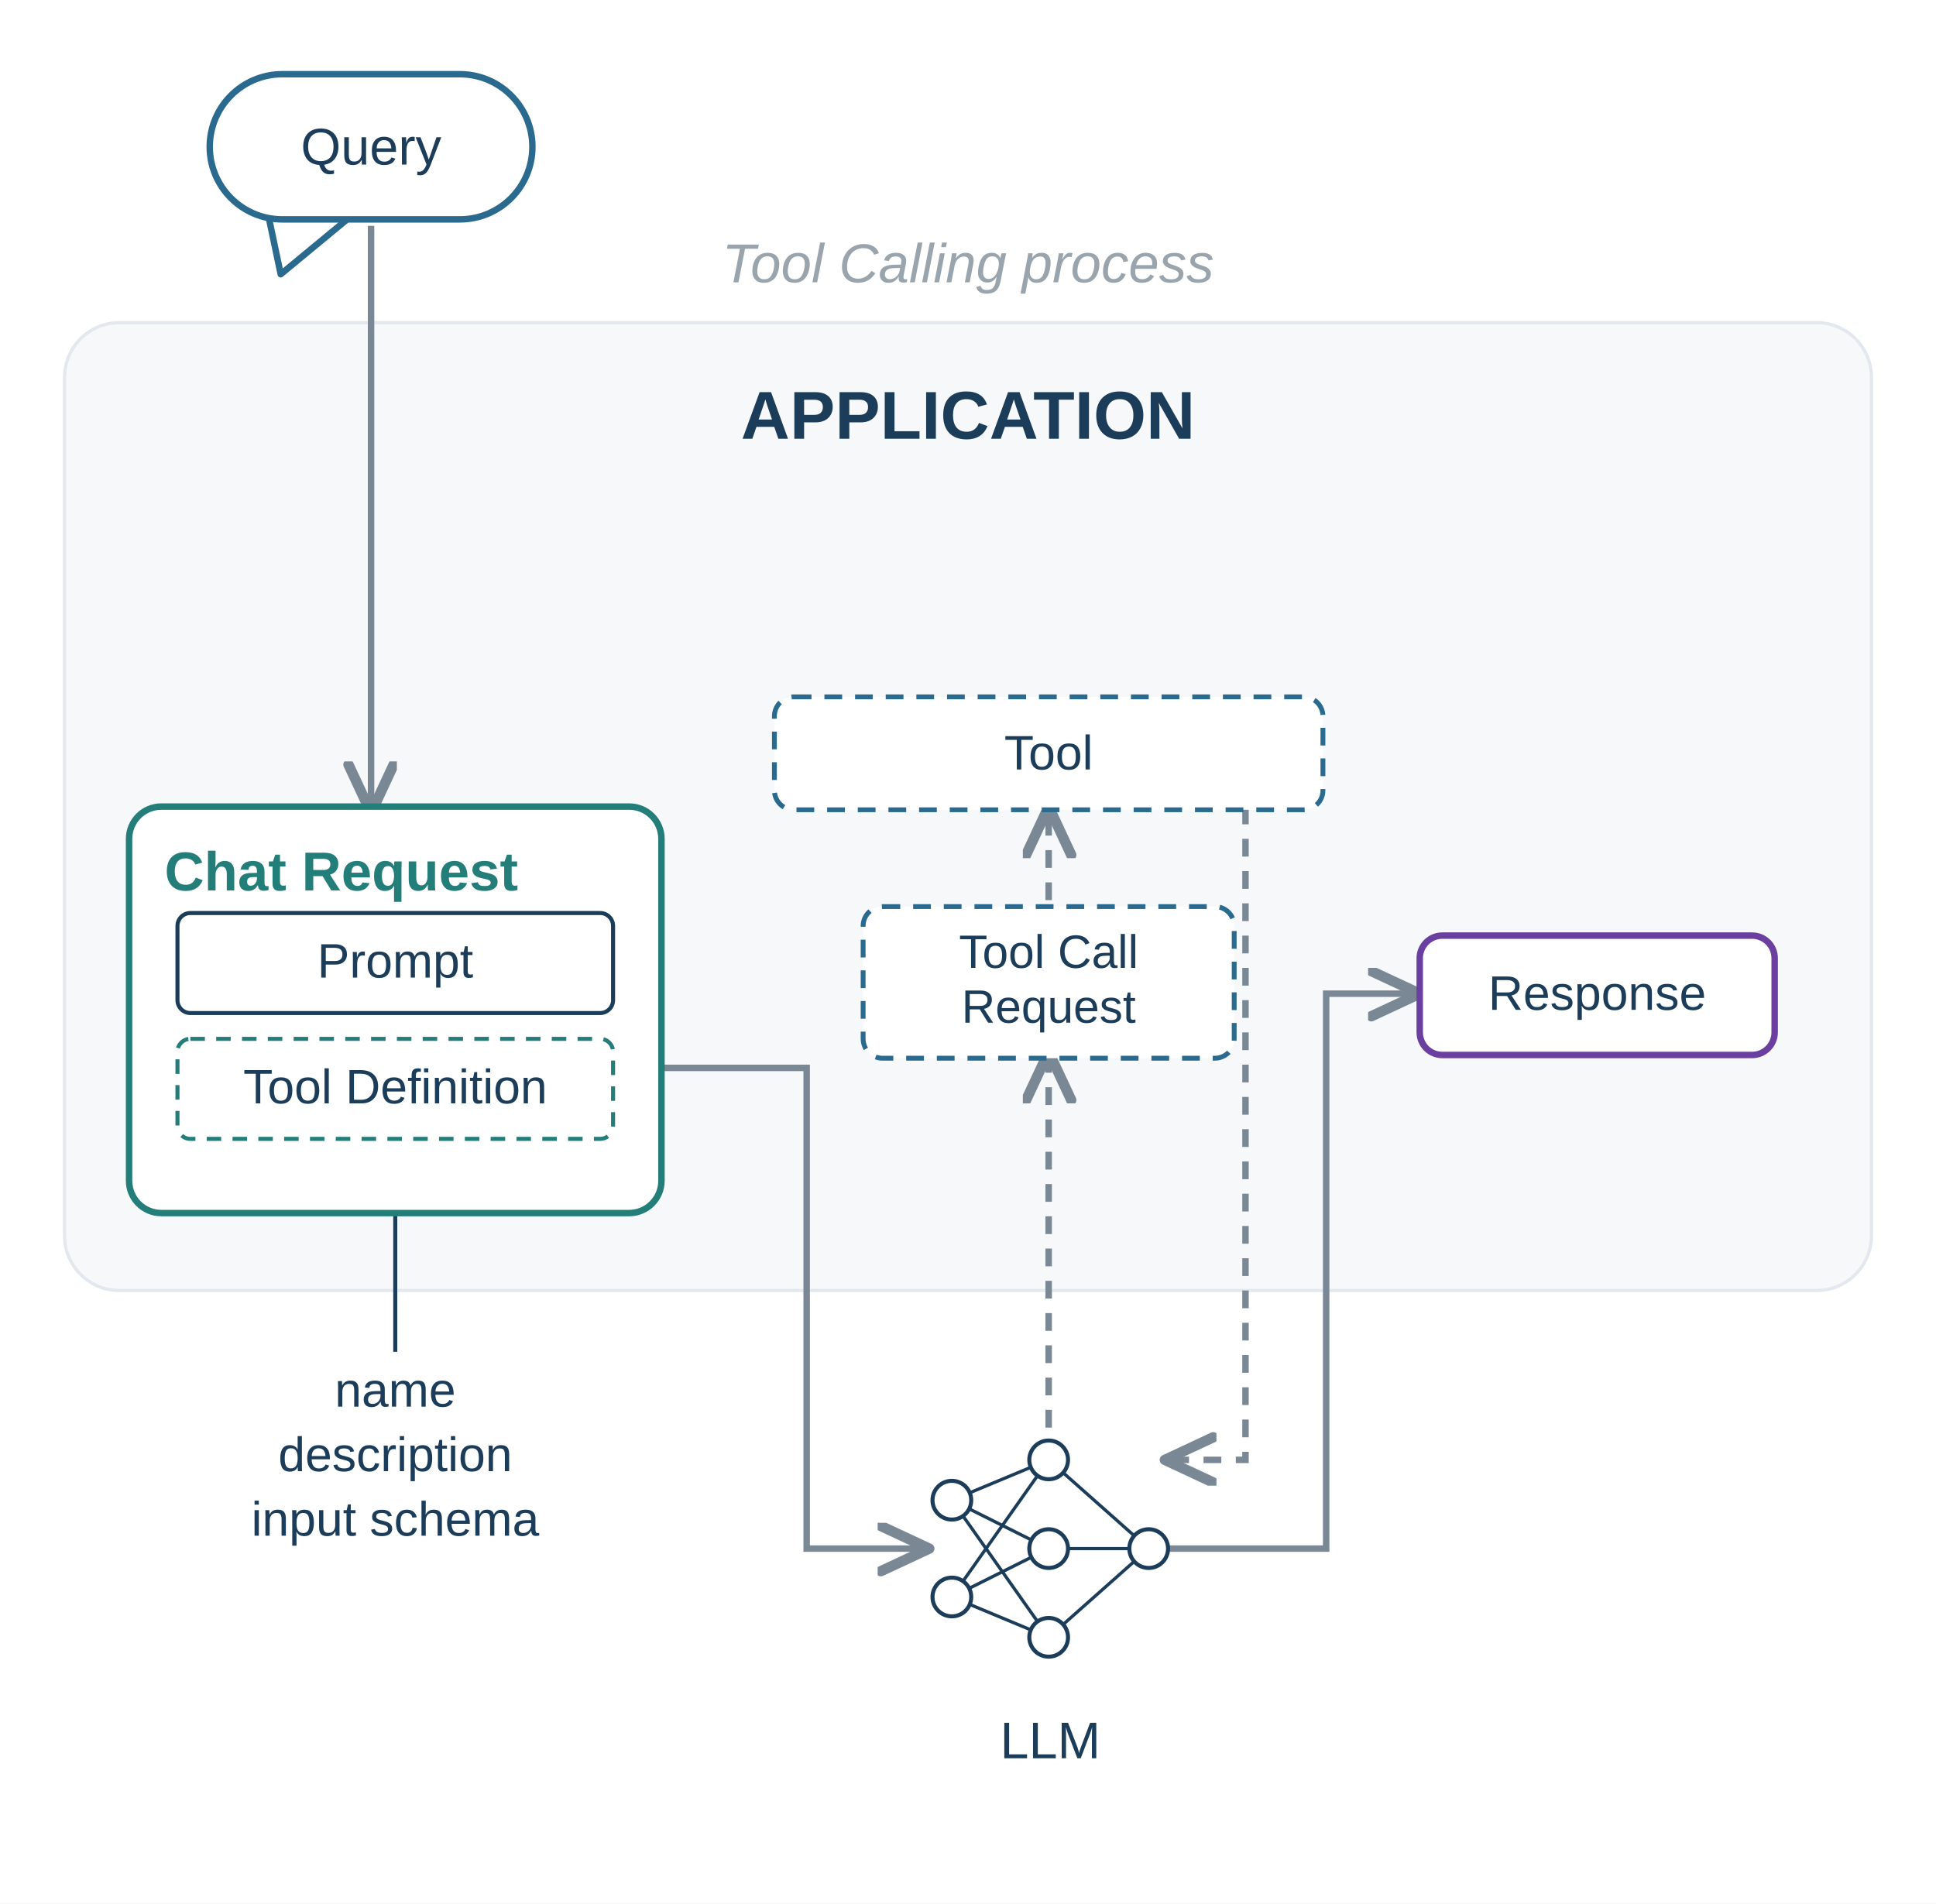
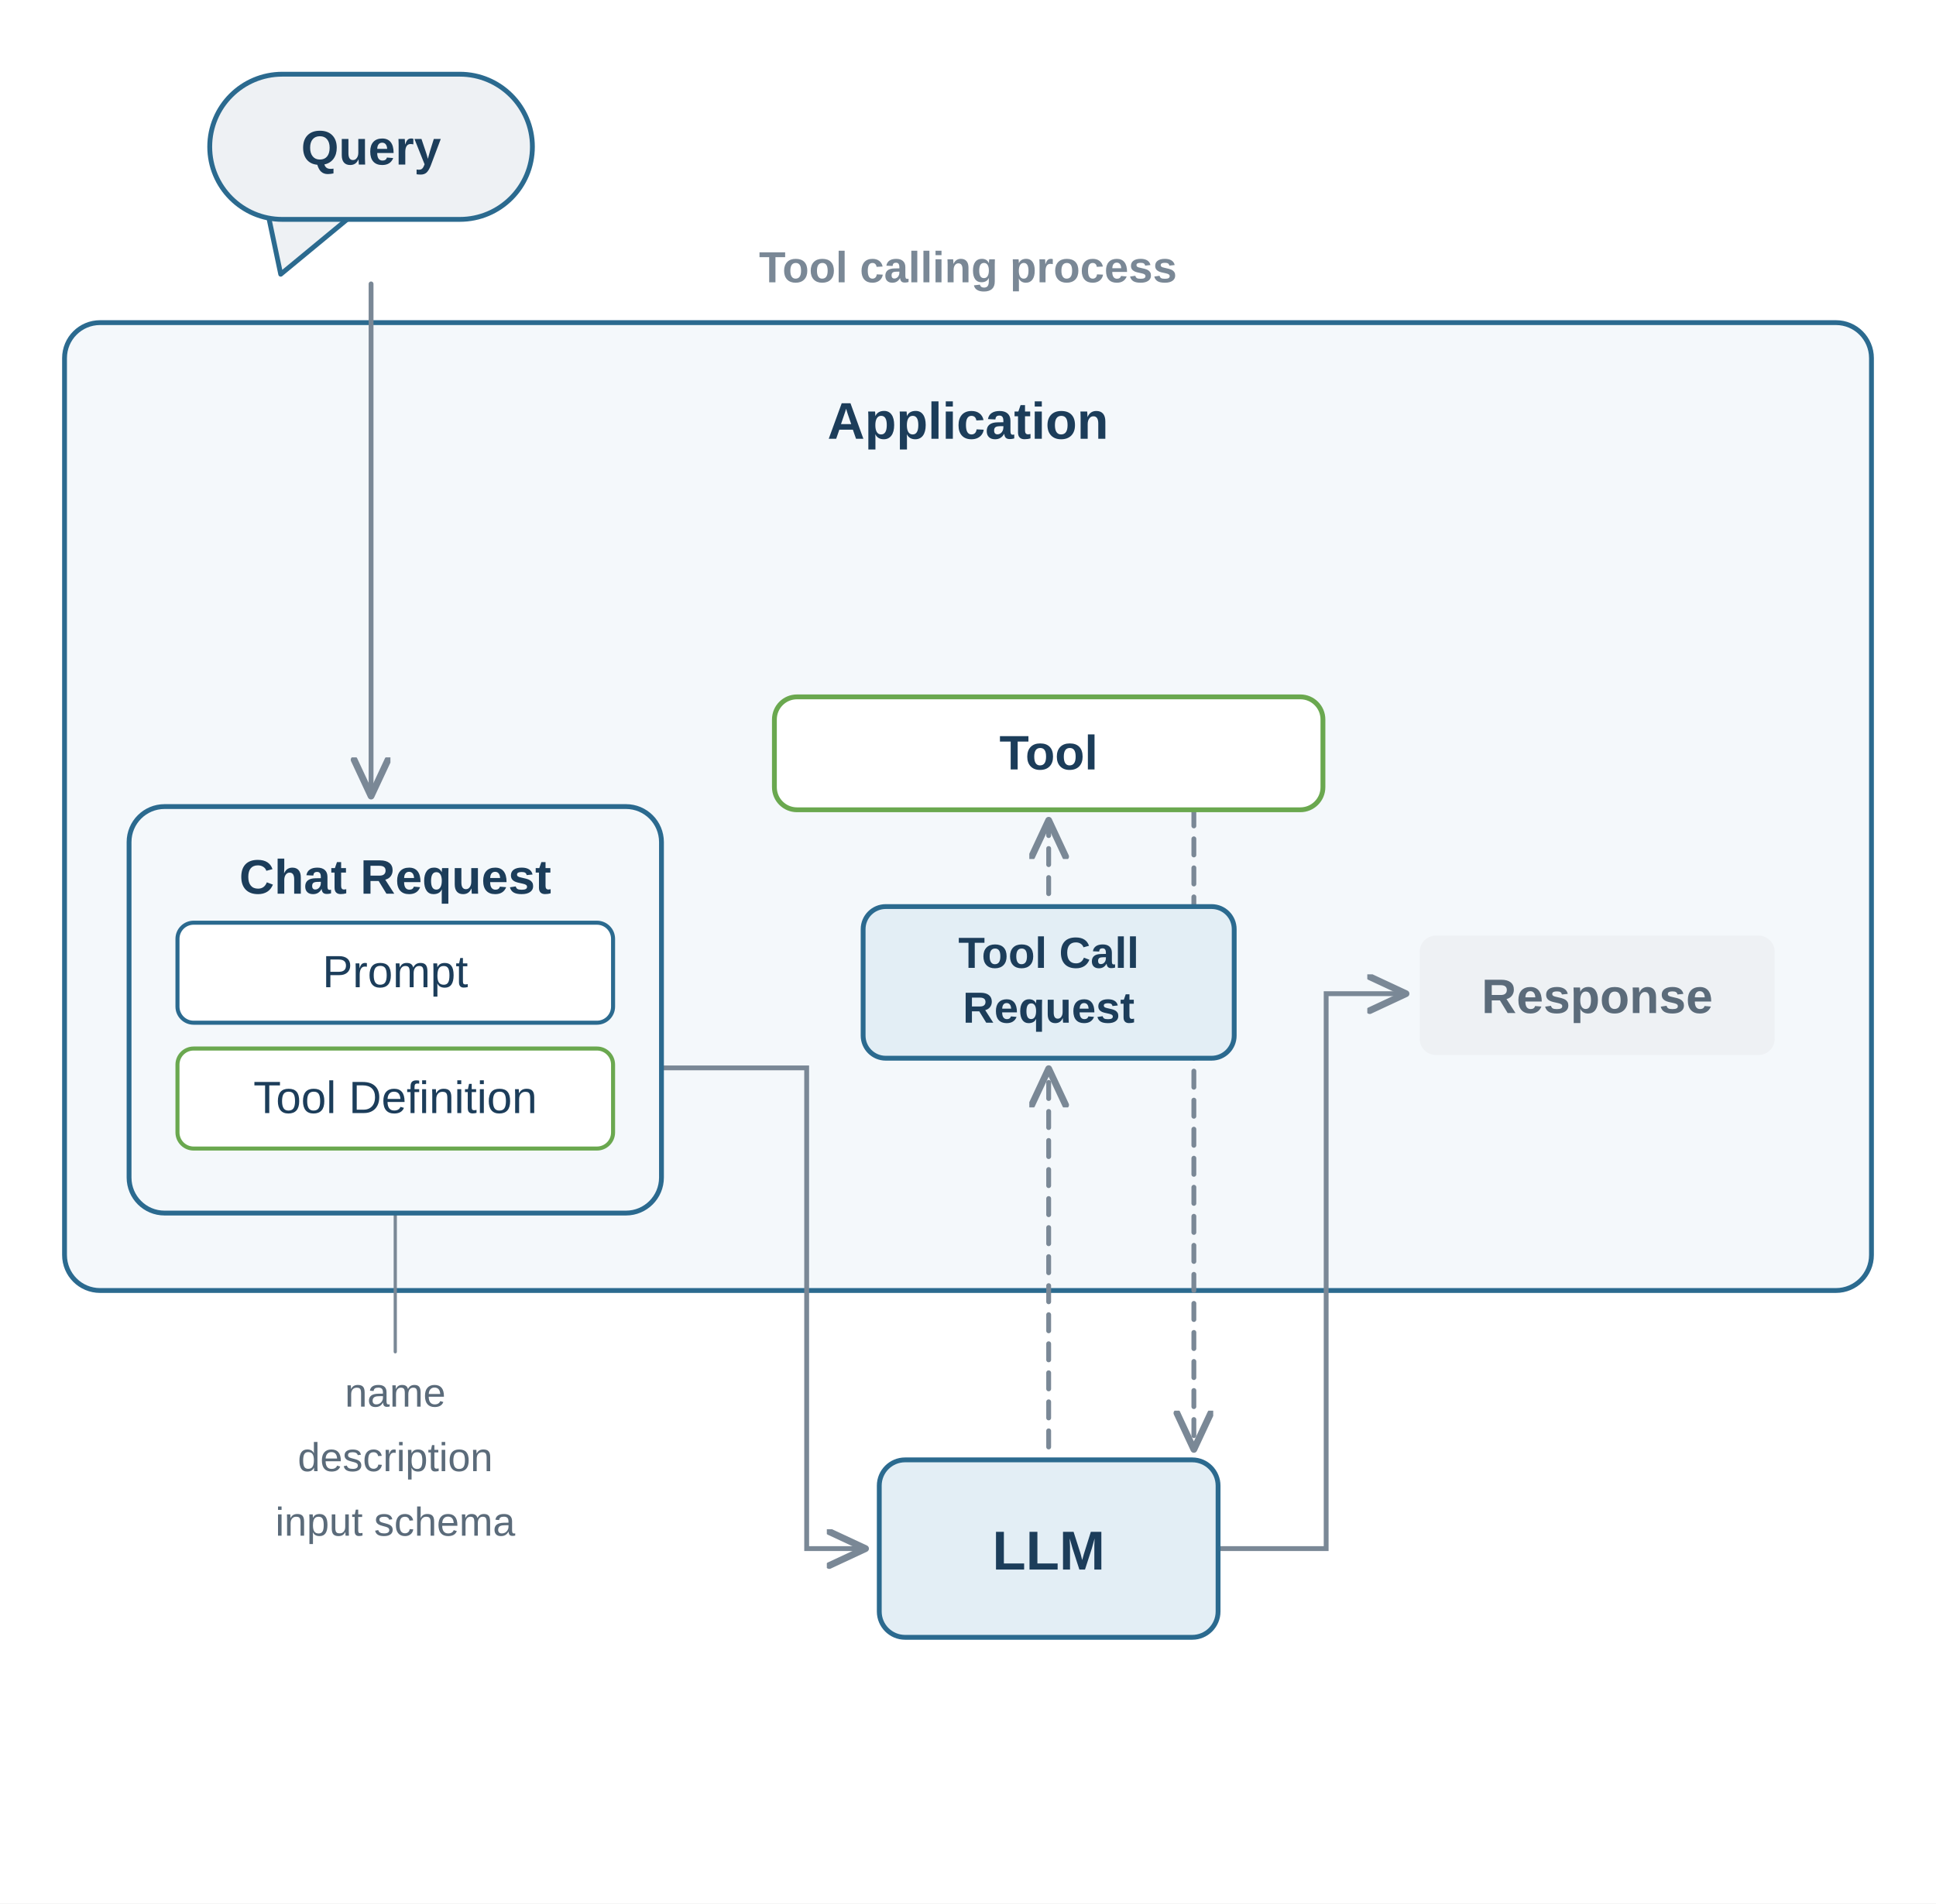
<svg xmlns="http://www.w3.org/2000/svg" viewBox="0 0 1200 1180" font-family="'Helvetica Neue', Arial, sans-serif">
  <defs>
-     <marker id="g" markerWidth="10" markerHeight="10" refX="7" refY="4" orient="auto" markerUnits="strokeWidth">
-       <path d="M0.5,0.5 L8,4 L0.5,7.5" fill="none" stroke="#7a8896" stroke-width="1.6" stroke-linecap="round" stroke-linejoin="round" />
+     <marker id="arrow" markerWidth="9" markerHeight="9" refX="7.5" refY="4" orient="auto" markerUnits="strokeWidth">
+       <path d="M0.5,0.5 L8,4 L0.5,7.5" fill="none" stroke="#7a8896" stroke-width="1.4" stroke-linecap="round" stroke-linejoin="round" />
    </marker>
  </defs>
  <rect x="0" y="0" width="1200" height="1180" fill="#ffffff" />
-   <text x="600" y="175" text-anchor="middle" font-style="italic" font-size="34" fill="#9aa4ad">Tool Calling process</text>
-   <rect x="40" y="200" width="1120" height="600" rx="34" fill="#f6f8fa" stroke="#e2e8ee" stroke-width="2" />
-   <text x="600" y="272" text-anchor="middle" font-size="42" font-weight="800" fill="#1c3d5a">APPLICATION</text>
-   <g stroke="#7a8896" stroke-width="4" fill="none">
-     <path d="M230,140 V500" marker-end="url(#g)" />
-     <path d="M410,662 H500 V960 H572" marker-end="url(#g)" />
-     <path d="M712,960 H822 V616 H876" marker-end="url(#g)" />
+   <text x="600" y="175" text-anchor="middle" font-size="27" font-weight="600" fill="#7a8896">Tool calling process</text>
+   <rect x="40" y="200" width="1120" height="600" rx="22" fill="#f4f8fb" stroke="#2b6a8f" stroke-width="3" />
+   <text x="600" y="272" text-anchor="middle" font-size="32" font-weight="700" fill="#1c3d5a">Application</text>
+   <g stroke="#7a8896" stroke-width="3" fill="none" stroke-linecap="round" marker-end="url(#arrow)">
+     <path d="M230,176 L230,492" />
+     <path d="M410,662 L500,662 L500,960 L535,960" />
+     <path d="M755,960 L822,960 L822,616 L870,616" />
  </g>
-   <g stroke="#7a8896" stroke-width="4" fill="none" stroke-dasharray="11 9">
-     <path d="M650,905 V656" marker-end="url(#g)" />
-     <path d="M650,558 V504" marker-end="url(#g)" />
-     <path d="M772,500 V905 H726" marker-end="url(#g)" />
+   <g stroke="#7a8896" stroke-width="3" fill="none" stroke-linecap="round" stroke-dasharray="10 8" marker-end="url(#arrow)">
+     <path d="M650,897 L650,664" />
+     <path d="M650,554 L650,510" />
+     <path d="M740,502 L740,897" />
  </g>
-   <path d="M245,700 V838" stroke="#1c3d5a" stroke-width="2.5" fill="none" />
-   <path d="M166,132 L220,132 L174,170 Z" fill="#ffffff" stroke="#2b6a8f" stroke-width="4" stroke-linejoin="round" />
-   <rect x="130" y="46" width="200" height="90" rx="45" fill="#ffffff" stroke="#2b6a8f" stroke-width="4" />
-   <text x="230" y="102" text-anchor="middle" font-size="32" fill="#1c3d5a">Query</text>
-   <rect x="80" y="500" width="330" height="252" rx="20" fill="#ffffff" stroke="#237e7a" stroke-width="4" />
-   <text x="102" y="552" font-size="34" font-weight="700" fill="#237e7a">Chat Request</text>
-   <rect x="110" y="566" width="270" height="62" rx="8" fill="#ffffff" stroke="#1c3d5a" stroke-width="2.5" />
-   <text x="245" y="606" text-anchor="middle" font-size="30" fill="#1c3d5a">Prompt</text>
-   <rect x="110" y="644" width="270" height="62" rx="8" fill="#ffffff" stroke="#237e7a" stroke-width="2.5" stroke-dasharray="9 7" />
-   <text x="245" y="684" text-anchor="middle" font-size="30" fill="#1c3d5a">Tool Definition</text>
-   <g text-anchor="middle" font-size="30" fill="#1c3d5a">
+   <path d="M245,706 L245,838" stroke="#7a8896" stroke-width="2" fill="none" stroke-linecap="round" />
+   <path d="M166,132 L220,132 L174,170 Z" fill="#eef1f4" stroke="#2b6a8f" stroke-width="3" stroke-linejoin="round" />
+   <rect x="130" y="46" width="200" height="90" rx="45" fill="#eef1f4" stroke="#2b6a8f" stroke-width="3" />
+   <text x="230" y="102" text-anchor="middle" font-size="30" font-weight="700" fill="#1c3d5a">Query</text>
+   <rect x="80" y="500" width="330" height="252" rx="22" fill="#f4f8fb" stroke="#2b6a8f" stroke-width="3" />
+   <text x="245" y="554" text-anchor="middle" font-size="30" font-weight="700" fill="#1c3d5a">Chat Request</text>
+   <rect x="110" y="572" width="270" height="62" rx="10" fill="#ffffff" stroke="#2b6a8f" stroke-width="2.5" />
+   <text x="245" y="612" text-anchor="middle" font-size="28" fill="#1c3d5a">Prompt</text>
+   <rect x="110" y="650" width="270" height="62" rx="10" fill="#ffffff" stroke="#6aa84f" stroke-width="2.5" />
+   <text x="245" y="690" text-anchor="middle" font-size="28" fill="#1c3d5a">Tool Definition</text>
+   <g text-anchor="middle" font-size="25" fill="#5b6b7a">
    <text x="245" y="872">name</text>
    <text x="245" y="912">description</text>
    <text x="245" y="952">input schema</text>
  </g>
-   <rect x="480" y="432" width="340" height="70" rx="12" fill="#ffffff" stroke="#2b6a8f" stroke-width="3" stroke-dasharray="11 8" />
-   <text x="650" y="477" text-anchor="middle" font-size="30" fill="#1c3d5a">Tool</text>
-   <rect x="535" y="562" width="230" height="94" rx="12" fill="#ffffff" stroke="#2b6a8f" stroke-width="3" stroke-dasharray="11 8" />
-   <text x="650" y="600" text-anchor="middle" font-size="29" fill="#1c3d5a">Tool Call</text>
-   <text x="650" y="634" text-anchor="middle" font-size="29" fill="#1c3d5a">Request</text>
-   <rect x="880" y="580" width="220" height="74" rx="14" fill="#ffffff" stroke="#6b3fa0" stroke-width="4" />
-   <text x="990" y="626" text-anchor="middle" font-size="30" fill="#1c3d5a">Response</text>
-   <g stroke="#1c3d5a" stroke-width="2" fill="none">
-     <line x1="590" y1="930" x2="650" y2="905" />
-     <line x1="590" y1="930" x2="650" y2="960" />
-     <line x1="590" y1="930" x2="650" y2="1015" />
-     <line x1="590" y1="990" x2="650" y2="905" />
-     <line x1="590" y1="990" x2="650" y2="960" />
-     <line x1="590" y1="990" x2="650" y2="1015" />
-     <line x1="650" y1="905" x2="712" y2="960" />
-     <line x1="650" y1="960" x2="712" y2="960" />
-     <line x1="650" y1="1015" x2="712" y2="960" />
+   <rect x="480" y="432" width="340" height="70" rx="14" fill="#ffffff" stroke="#6aa84f" stroke-width="3" />
+   <text x="650" y="477" text-anchor="middle" font-size="30" font-weight="700" fill="#1c3d5a">Tool</text>
+   <rect x="535" y="562" width="230" height="94" rx="14" fill="#e3eef5" stroke="#2b6a8f" stroke-width="3" />
+   <g text-anchor="middle" font-size="27" font-weight="700" fill="#1c3d5a">
+     <text x="650" y="600">Tool Call</text>
+     <text x="650" y="634">Request</text>
  </g>
-   <g fill="#ffffff" stroke="#1c3d5a" stroke-width="2.5">
-     <circle cx="590" cy="930" r="12" />
-     <circle cx="590" cy="990" r="12" />
-     <circle cx="650" cy="905" r="12" />
-     <circle cx="650" cy="960" r="12" />
-     <circle cx="650" cy="1015" r="12" />
-     <circle cx="712" cy="960" r="12" />
-   </g>
-   <text x="651" y="1090" text-anchor="middle" font-size="32" fill="#1c3d5a">LLM</text>
+   <rect x="880" y="580" width="220" height="74" rx="10" fill="#eef1f4" />
+   <text x="990" y="628" text-anchor="middle" font-size="30" font-weight="700" fill="#5b6b7a">Response</text>
+   <rect x="545" y="905" width="210" height="110" rx="16" fill="#e3eef5" stroke="#2b6a8f" stroke-width="3" />
+   <text x="650" y="973" text-anchor="middle" font-size="34" font-weight="700" fill="#1c3d5a">LLM</text>
</svg>
